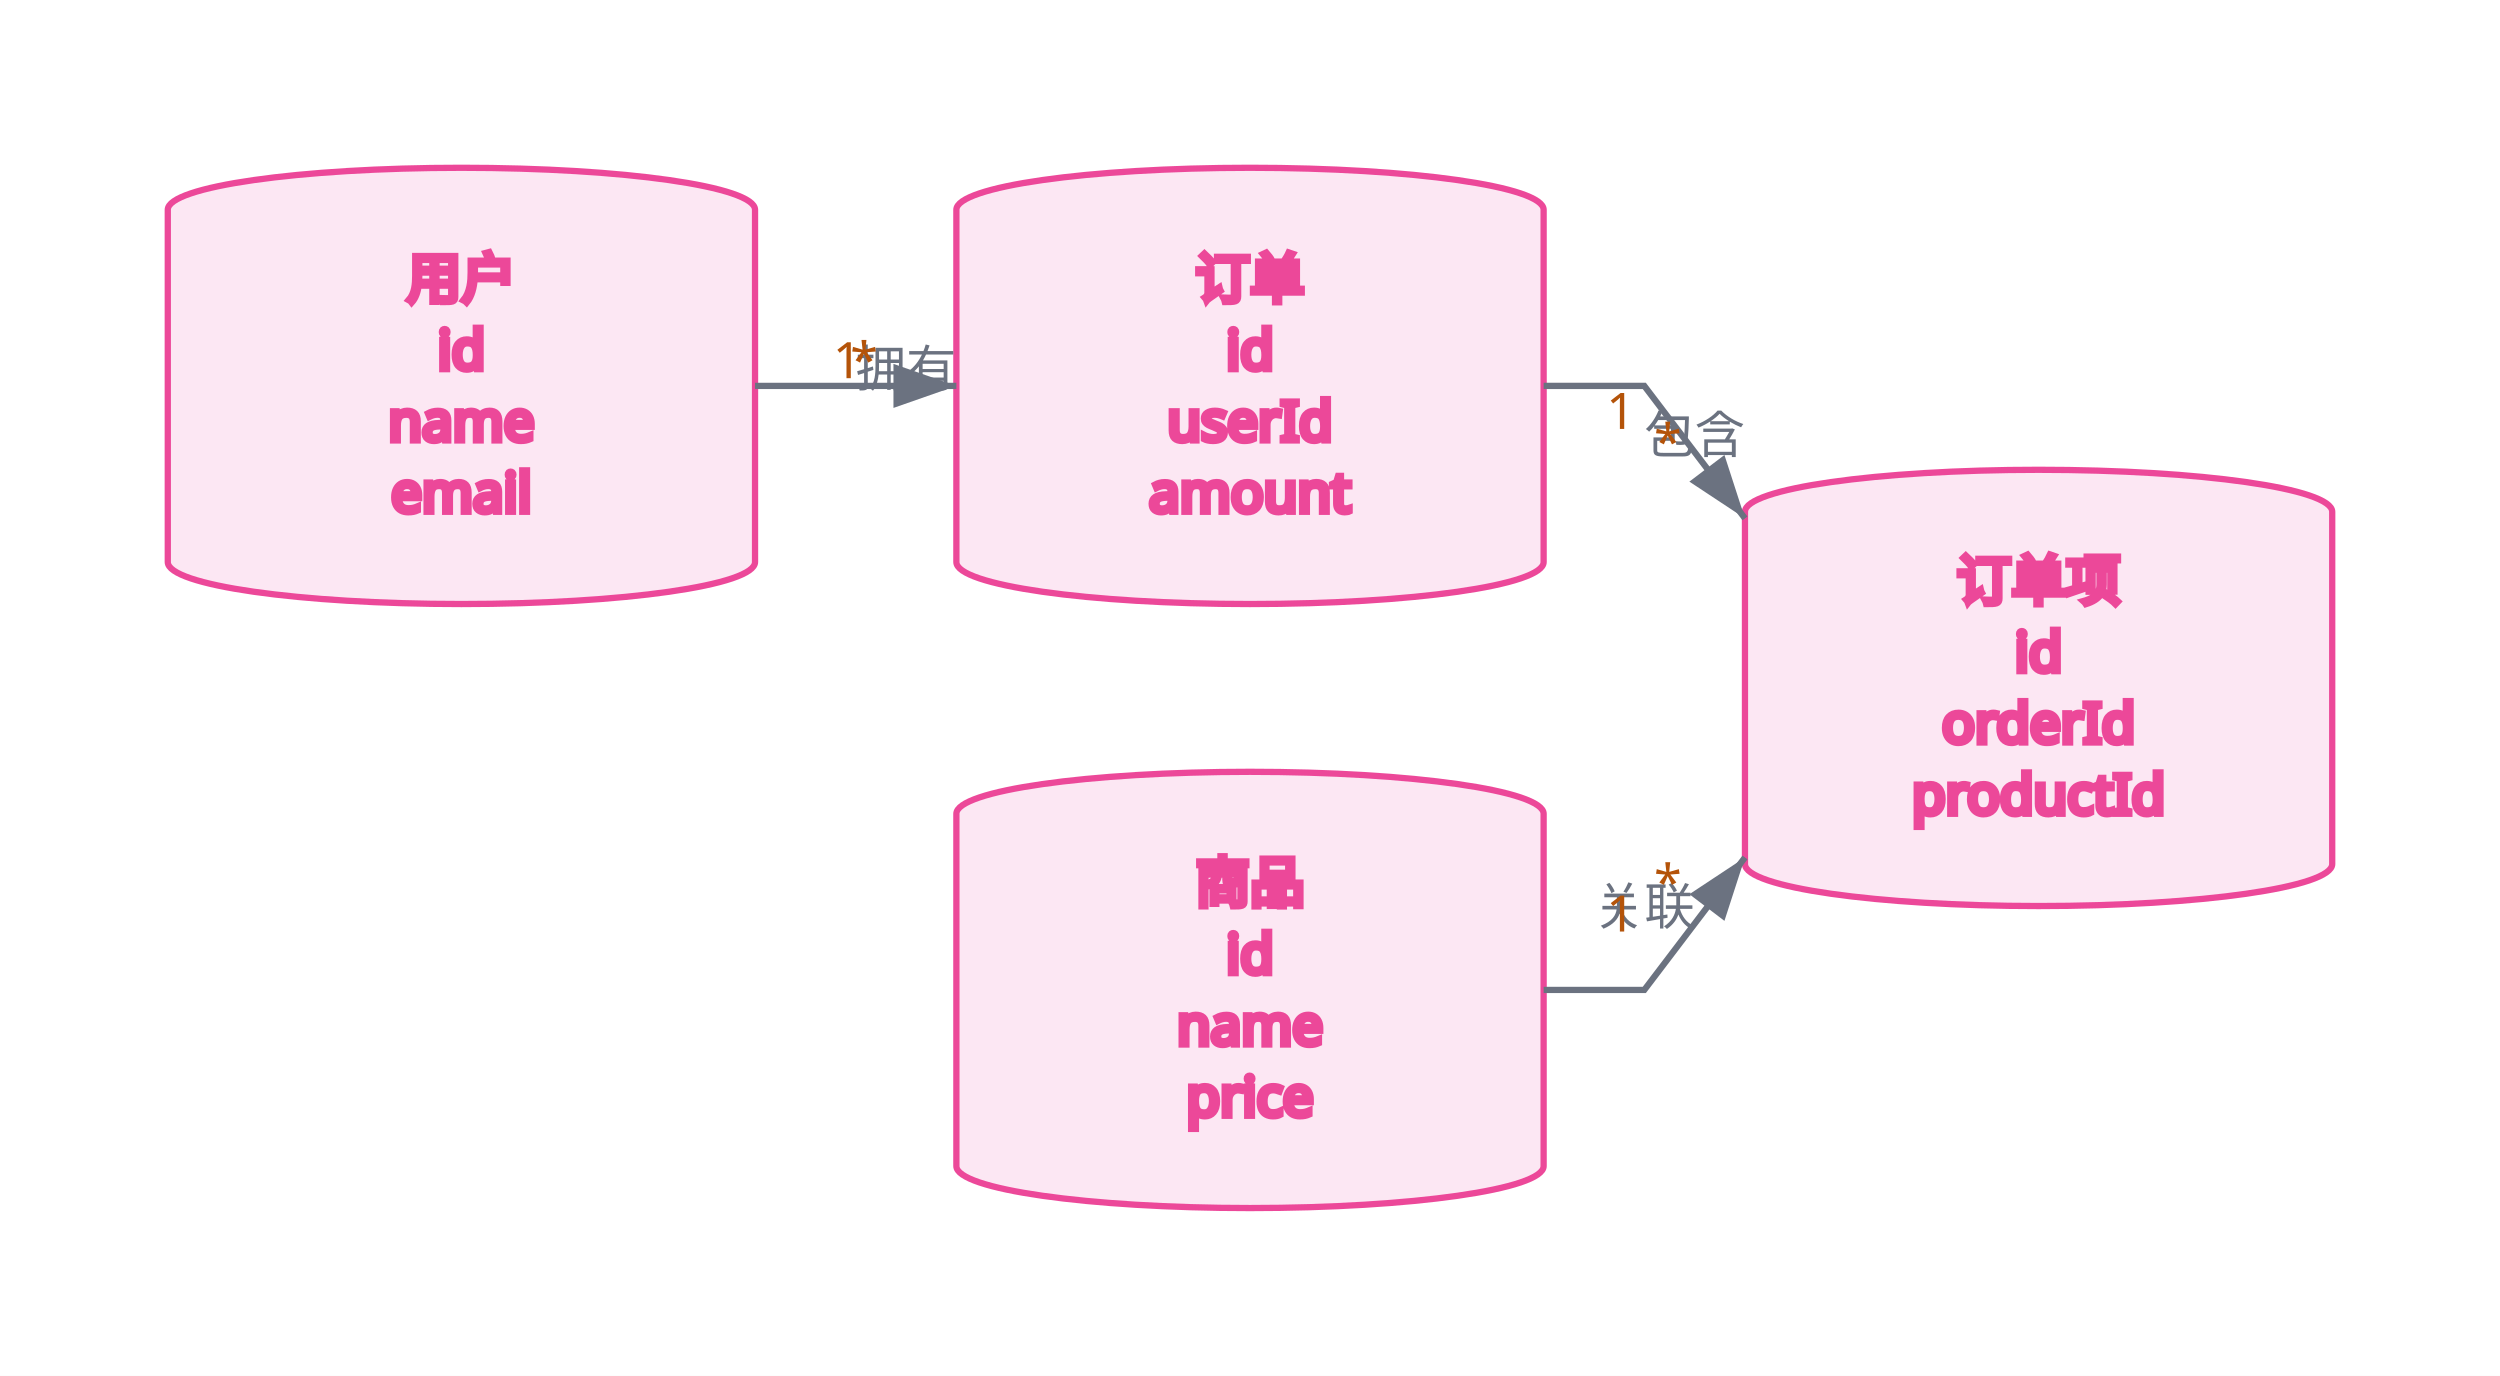
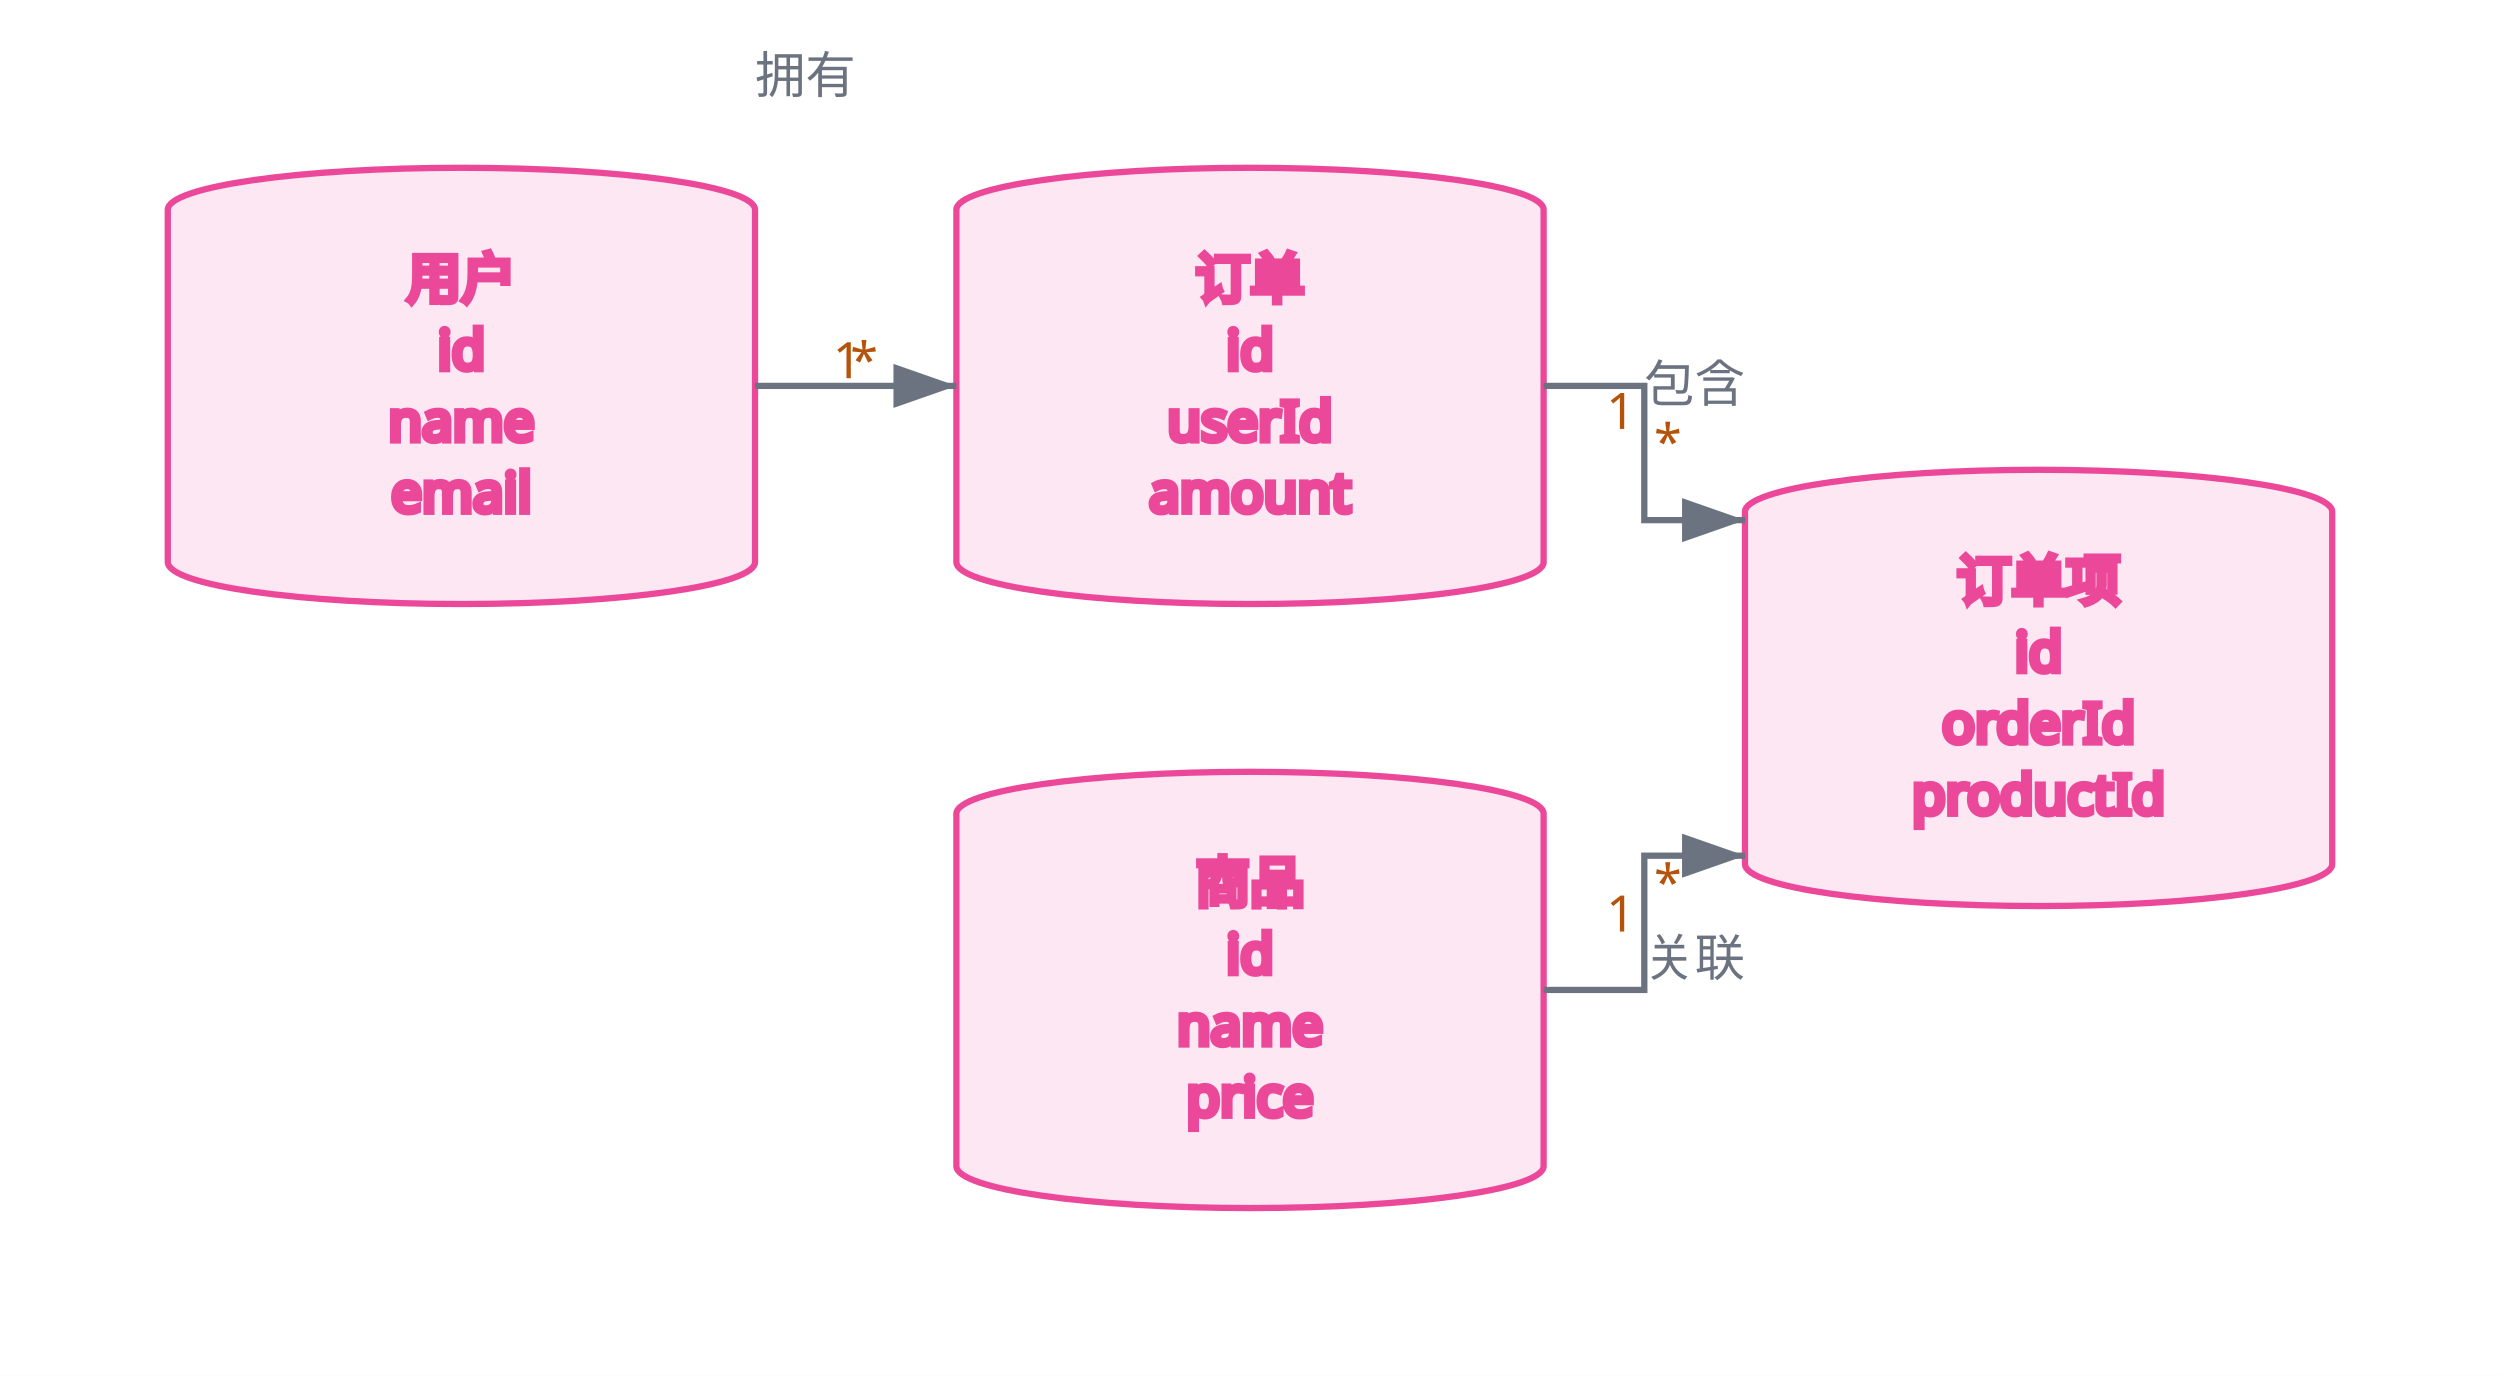
<svg xmlns="http://www.w3.org/2000/svg" width="596" height="328" viewBox="0 0 596 328">
  <defs>
    <marker id="arrowhead" markerWidth="10" markerHeight="7" refX="10" refY="3.5" orient="auto">
      <polygon points="0 0, 10 3.5, 0 7" fill="#6b7280" />
    </marker>
    <marker id="arrowhead-purple" markerWidth="10" markerHeight="7" refX="10" refY="3.5" orient="auto">
      <polygon points="0 0, 10 3.5, 0 7" fill="#7c3aed" />
    </marker>
  </defs>
-   <style>.lgdl-anchors,.lgdl-edge-anchors{opacity:0;pointer-events:none;transition:opacity .12s ease}.lgdl-node:hover + .lgdl-anchors,.lgdl-class:hover + .lgdl-anchors,.lgdl-group:hover + .lgdl-anchors,.lgdl-lane:hover + .lgdl-anchors{opacity:1}.lgdl-edge:hover + .lgdl-edge-anchors,.lgdl-aggregate-edge:hover + .lgdl-edge-anchors{opacity:1}</style>
+   <style>.lgdl-anchors,.lgdl-edge-anchors{opacity:0;pointer-events:none;transition:opacity .12s ease}.lgdl-node:hover + .lgdl-anchors,.lgdl-class:hover + .lgdl-anchors,.lgdl-group:hover + .lgdl-anchors,.lgdl-lane:hover + .lgdl-anchors{opacity:1}.lgdl-edge:hover + .lgdl-edge-anchors,.lgdl-aggregate-edge:hover + .lgdl-edge-anchors{opacity:1}.lgdl-node.lgdl-hovered + .lgdl-anchors,.lgdl-class.lgdl-hovered + .lgdl-anchors,.lgdl-group.lgdl-hovered + .lgdl-anchors,.lgdl-lane.lgdl-hovered + .lgdl-anchors{opacity:1}.lgdl-edge.lgdl-hovered + .lgdl-edge-anchors,.lgdl-aggregate-edge.lgdl-hovered + .lgdl-edge-anchors{opacity:1}.lgdl-hovered{filter:drop-shadow(0 0 3px rgba(79,70,229,.65))}</style>
  <rect x="0" y="0" width="596" height="328" fill="#ffffff" />
  <g class="lgdl-node" data-lgdl-loc="nodes[0]" fill="#fce7f3" stroke="#ec4899" stroke-width="1.5">
    <path d="M 40,50 L 40,134 A 70,10 0 0 0 180,134 L 180,50 A 70,10 0 0 0 40,50 Z" />
    <text x="110" y="66.5" font-family="'Segoe UI', 'PingFang SC', 'Microsoft YaHei', sans-serif" font-size="13" fill="#1f2937" text-anchor="middle" dominant-baseline="middle">用户</text>
    <text x="110" y="83.5" font-family="'Segoe UI', 'PingFang SC', 'Microsoft YaHei', sans-serif" font-size="13" fill="#1f2937" text-anchor="middle" dominant-baseline="middle">id</text>
    <text x="110" y="100.5" font-family="'Segoe UI', 'PingFang SC', 'Microsoft YaHei', sans-serif" font-size="13" fill="#1f2937" text-anchor="middle" dominant-baseline="middle">name</text>
    <text x="110" y="117.5" font-family="'Segoe UI', 'PingFang SC', 'Microsoft YaHei', sans-serif" font-size="13" fill="#1f2937" text-anchor="middle" dominant-baseline="middle">email</text>
  </g>
  <g class="lgdl-anchors">
    <circle cx="180.0" cy="92.0" r="3" fill="#ec4899" />
    <circle cx="180.0" cy="110.8" r="3" fill="#ec4899" />
    <circle cx="180.0" cy="132.4" r="3" fill="#ec4899" />
    <circle cx="159.1" cy="141.1" r="3" fill="#ec4899" />
    <circle cx="139.5" cy="143.1" r="3" fill="#ec4899" />
    <circle cx="123.9" cy="143.8" r="3" fill="#ec4899" />
    <circle cx="110.0" cy="144.0" r="3" fill="#ec4899" />
    <circle cx="96.1" cy="143.8" r="3" fill="#ec4899" />
    <circle cx="80.5" cy="143.1" r="3" fill="#ec4899" />
    <circle cx="60.9" cy="141.1" r="3" fill="#ec4899" />
    <circle cx="40.0" cy="132.4" r="3" fill="#ec4899" />
    <circle cx="40.0" cy="110.8" r="3" fill="#ec4899" />
    <circle cx="40.0" cy="92.0" r="3" fill="#ec4899" />
    <circle cx="40.0" cy="73.2" r="3" fill="#ec4899" />
    <circle cx="40.0" cy="51.6" r="3" fill="#ec4899" />
    <circle cx="60.9" cy="42.9" r="3" fill="#ec4899" />
    <circle cx="80.5" cy="40.9" r="3" fill="#ec4899" />
    <circle cx="96.1" cy="40.2" r="3" fill="#ec4899" />
    <circle cx="110.0" cy="40.0" r="3" fill="#ec4899" />
    <circle cx="123.9" cy="40.2" r="3" fill="#ec4899" />
    <circle cx="139.5" cy="40.9" r="3" fill="#ec4899" />
    <circle cx="159.1" cy="42.9" r="3" fill="#ec4899" />
    <circle cx="180.0" cy="51.6" r="3" fill="#ec4899" />
    <circle cx="180.0" cy="73.2" r="3" fill="#ec4899" />
  </g>
  <g class="lgdl-node" data-lgdl-loc="nodes[1]" fill="#fce7f3" stroke="#ec4899" stroke-width="1.5">
    <path d="M 228,50 L 228,134 A 70,10 0 0 0 368,134 L 368,50 A 70,10 0 0 0 228,50 Z" />
    <text x="298" y="66.5" font-family="'Segoe UI', 'PingFang SC', 'Microsoft YaHei', sans-serif" font-size="13" fill="#1f2937" text-anchor="middle" dominant-baseline="middle">订单</text>
    <text x="298" y="83.5" font-family="'Segoe UI', 'PingFang SC', 'Microsoft YaHei', sans-serif" font-size="13" fill="#1f2937" text-anchor="middle" dominant-baseline="middle">id</text>
    <text x="298" y="100.5" font-family="'Segoe UI', 'PingFang SC', 'Microsoft YaHei', sans-serif" font-size="13" fill="#1f2937" text-anchor="middle" dominant-baseline="middle">userId</text>
    <text x="298" y="117.5" font-family="'Segoe UI', 'PingFang SC', 'Microsoft YaHei', sans-serif" font-size="13" fill="#1f2937" text-anchor="middle" dominant-baseline="middle">amount</text>
  </g>
  <g class="lgdl-anchors">
    <circle cx="368.0" cy="92.0" r="3" fill="#ec4899" />
    <circle cx="368.0" cy="110.8" r="3" fill="#ec4899" />
    <circle cx="368.0" cy="132.4" r="3" fill="#ec4899" />
    <circle cx="347.1" cy="141.1" r="3" fill="#ec4899" />
    <circle cx="327.5" cy="143.1" r="3" fill="#ec4899" />
    <circle cx="311.9" cy="143.8" r="3" fill="#ec4899" />
    <circle cx="298.0" cy="144.0" r="3" fill="#ec4899" />
    <circle cx="284.1" cy="143.8" r="3" fill="#ec4899" />
    <circle cx="268.5" cy="143.1" r="3" fill="#ec4899" />
    <circle cx="248.9" cy="141.1" r="3" fill="#ec4899" />
    <circle cx="228.0" cy="132.4" r="3" fill="#ec4899" />
    <circle cx="228.0" cy="110.8" r="3" fill="#ec4899" />
    <circle cx="228.0" cy="92.0" r="3" fill="#ec4899" />
    <circle cx="228.0" cy="73.2" r="3" fill="#ec4899" />
    <circle cx="228.0" cy="51.6" r="3" fill="#ec4899" />
    <circle cx="248.9" cy="42.9" r="3" fill="#ec4899" />
    <circle cx="268.5" cy="40.9" r="3" fill="#ec4899" />
    <circle cx="284.1" cy="40.2" r="3" fill="#ec4899" />
    <circle cx="298.0" cy="40.0" r="3" fill="#ec4899" />
    <circle cx="311.9" cy="40.2" r="3" fill="#ec4899" />
    <circle cx="327.5" cy="40.9" r="3" fill="#ec4899" />
    <circle cx="347.1" cy="42.9" r="3" fill="#ec4899" />
    <circle cx="368.0" cy="51.6" r="3" fill="#ec4899" />
    <circle cx="368.0" cy="73.2" r="3" fill="#ec4899" />
  </g>
  <g class="lgdl-node" data-lgdl-loc="nodes[2]" fill="#fce7f3" stroke="#ec4899" stroke-width="1.5">
    <path d="M 228,194 L 228,278 A 70,10 0 0 0 368,278 L 368,194 A 70,10 0 0 0 228,194 Z" />
    <text x="298" y="210.5" font-family="'Segoe UI', 'PingFang SC', 'Microsoft YaHei', sans-serif" font-size="13" fill="#1f2937" text-anchor="middle" dominant-baseline="middle">商品</text>
    <text x="298" y="227.5" font-family="'Segoe UI', 'PingFang SC', 'Microsoft YaHei', sans-serif" font-size="13" fill="#1f2937" text-anchor="middle" dominant-baseline="middle">id</text>
    <text x="298" y="244.5" font-family="'Segoe UI', 'PingFang SC', 'Microsoft YaHei', sans-serif" font-size="13" fill="#1f2937" text-anchor="middle" dominant-baseline="middle">name</text>
    <text x="298" y="261.5" font-family="'Segoe UI', 'PingFang SC', 'Microsoft YaHei', sans-serif" font-size="13" fill="#1f2937" text-anchor="middle" dominant-baseline="middle">price</text>
  </g>
  <g class="lgdl-anchors">
    <circle cx="368.0" cy="236.0" r="3" fill="#ec4899" />
    <circle cx="368.0" cy="254.8" r="3" fill="#ec4899" />
    <circle cx="368.0" cy="276.4" r="3" fill="#ec4899" />
    <circle cx="347.1" cy="285.1" r="3" fill="#ec4899" />
    <circle cx="327.5" cy="287.1" r="3" fill="#ec4899" />
    <circle cx="311.9" cy="287.8" r="3" fill="#ec4899" />
    <circle cx="298.0" cy="288.0" r="3" fill="#ec4899" />
    <circle cx="284.1" cy="287.8" r="3" fill="#ec4899" />
    <circle cx="268.5" cy="287.1" r="3" fill="#ec4899" />
    <circle cx="248.9" cy="285.1" r="3" fill="#ec4899" />
    <circle cx="228.0" cy="276.4" r="3" fill="#ec4899" />
    <circle cx="228.0" cy="254.8" r="3" fill="#ec4899" />
    <circle cx="228.0" cy="236.0" r="3" fill="#ec4899" />
    <circle cx="228.0" cy="217.2" r="3" fill="#ec4899" />
    <circle cx="228.0" cy="195.6" r="3" fill="#ec4899" />
    <circle cx="248.9" cy="186.9" r="3" fill="#ec4899" />
    <circle cx="268.5" cy="184.9" r="3" fill="#ec4899" />
    <circle cx="284.1" cy="184.2" r="3" fill="#ec4899" />
    <circle cx="298.0" cy="184.0" r="3" fill="#ec4899" />
    <circle cx="311.9" cy="184.2" r="3" fill="#ec4899" />
    <circle cx="327.5" cy="184.9" r="3" fill="#ec4899" />
    <circle cx="347.1" cy="186.9" r="3" fill="#ec4899" />
    <circle cx="368.0" cy="195.6" r="3" fill="#ec4899" />
    <circle cx="368.0" cy="217.2" r="3" fill="#ec4899" />
  </g>
  <g class="lgdl-node" data-lgdl-loc="nodes[3]" fill="#fce7f3" stroke="#ec4899" stroke-width="1.5">
    <path d="M 416,122 L 416,206 A 70,10 0 0 0 556,206 L 556,122 A 70,10 0 0 0 416,122 Z" />
    <text x="486" y="138.5" font-family="'Segoe UI', 'PingFang SC', 'Microsoft YaHei', sans-serif" font-size="13" fill="#1f2937" text-anchor="middle" dominant-baseline="middle">订单项</text>
    <text x="486" y="155.5" font-family="'Segoe UI', 'PingFang SC', 'Microsoft YaHei', sans-serif" font-size="13" fill="#1f2937" text-anchor="middle" dominant-baseline="middle">id</text>
    <text x="486" y="172.5" font-family="'Segoe UI', 'PingFang SC', 'Microsoft YaHei', sans-serif" font-size="13" fill="#1f2937" text-anchor="middle" dominant-baseline="middle">orderId</text>
    <text x="486" y="189.5" font-family="'Segoe UI', 'PingFang SC', 'Microsoft YaHei', sans-serif" font-size="13" fill="#1f2937" text-anchor="middle" dominant-baseline="middle">productId</text>
  </g>
  <g class="lgdl-anchors">
    <circle cx="556.0" cy="164.0" r="3" fill="#ec4899" />
    <circle cx="556.0" cy="182.8" r="3" fill="#ec4899" />
    <circle cx="556.0" cy="204.4" r="3" fill="#ec4899" />
    <circle cx="535.1" cy="213.1" r="3" fill="#ec4899" />
    <circle cx="515.5" cy="215.1" r="3" fill="#ec4899" />
    <circle cx="499.9" cy="215.8" r="3" fill="#ec4899" />
    <circle cx="486.0" cy="216.0" r="3" fill="#ec4899" />
    <circle cx="472.1" cy="215.8" r="3" fill="#ec4899" />
    <circle cx="456.5" cy="215.1" r="3" fill="#ec4899" />
    <circle cx="436.9" cy="213.1" r="3" fill="#ec4899" />
    <circle cx="416.0" cy="204.4" r="3" fill="#ec4899" />
    <circle cx="416.0" cy="182.8" r="3" fill="#ec4899" />
    <circle cx="416.0" cy="164.0" r="3" fill="#ec4899" />
    <circle cx="416.0" cy="145.2" r="3" fill="#ec4899" />
    <circle cx="416.0" cy="123.6" r="3" fill="#ec4899" />
    <circle cx="436.9" cy="114.9" r="3" fill="#ec4899" />
    <circle cx="456.5" cy="112.9" r="3" fill="#ec4899" />
    <circle cx="472.1" cy="112.2" r="3" fill="#ec4899" />
    <circle cx="486.0" cy="112.0" r="3" fill="#ec4899" />
    <circle cx="499.9" cy="112.2" r="3" fill="#ec4899" />
    <circle cx="515.5" cy="112.9" r="3" fill="#ec4899" />
    <circle cx="535.1" cy="114.9" r="3" fill="#ec4899" />
    <circle cx="556.0" cy="123.6" r="3" fill="#ec4899" />
    <circle cx="556.0" cy="145.2" r="3" fill="#ec4899" />
  </g>
  <g class="lgdl-edge" data-lgdl-loc="edges[0]">
    <path d="M 180,92 L 204,92 L 228,92" fill="none" stroke="#6b7280" stroke-width="1.5" marker-end="url(#arrowhead)" />
-     <text x="216" y="88" font-family="'Segoe UI', 'PingFang SC', 'Microsoft YaHei', sans-serif" font-size="12" fill="#6b7280" text-anchor="middle" dominant-baseline="middle">拥有</text>
+     <text x="192" y="18" font-family="'Segoe UI', 'PingFang SC', 'Microsoft YaHei', sans-serif" font-size="12" fill="#6b7280" text-anchor="middle" dominant-baseline="middle">拥有</text>
    <text x="202" y="86" font-family="'Segoe UI', 'PingFang SC', 'Microsoft YaHei', sans-serif" font-size="12" fill="#b45309" text-anchor="middle" dominant-baseline="middle">1</text>
    <text x="206" y="86" font-family="'Segoe UI', 'PingFang SC', 'Microsoft YaHei', sans-serif" font-size="12" fill="#b45309" text-anchor="middle" dominant-baseline="middle">*</text>
  </g>
  <g class="lgdl-edge-anchors">
    <circle cx="180.0" cy="92.0" r="3.5" fill="#6b7280" />
    <circle cx="228.0" cy="92.0" r="3.5" fill="#6b7280" />
  </g>
  <g class="lgdl-edge" data-lgdl-loc="edges[1]">
-     <path d="M 368,92 L 392,92 L 416,123.585" fill="none" stroke="#6b7280" stroke-width="1.5" marker-end="url(#arrowhead)" />
-     <text x="404" y="103.793" font-family="'Segoe UI', 'PingFang SC', 'Microsoft YaHei', sans-serif" font-size="12" fill="#6b7280" text-anchor="middle" dominant-baseline="middle">包含</text>
+     <path d="M 368,92 L 392,92 L 392,124 L 416,124" fill="none" stroke="#6b7280" stroke-width="1.5" marker-end="url(#arrowhead)" />
+     <text x="404" y="91.585" font-family="'Segoe UI', 'PingFang SC', 'Microsoft YaHei', sans-serif" font-size="12" fill="#6b7280" text-anchor="middle" dominant-baseline="middle">包含</text>
    <text x="386.378" y="98.093" font-family="'Segoe UI', 'PingFang SC', 'Microsoft YaHei', sans-serif" font-size="12" fill="#b45309" text-anchor="middle" dominant-baseline="middle">1</text>
    <text x="397.622" y="105.492" font-family="'Segoe UI', 'PingFang SC', 'Microsoft YaHei', sans-serif" font-size="12" fill="#b45309" text-anchor="middle" dominant-baseline="middle">*</text>
  </g>
  <g class="lgdl-edge-anchors">
    <circle cx="368.0" cy="92.0" r="3.5" fill="#6b7280" />
    <circle cx="416.0" cy="123.6" r="3.5" fill="#6b7280" />
  </g>
  <g class="lgdl-edge" data-lgdl-loc="edges[2]">
-     <path d="M 368,236 L 392,236 L 416,204.415" fill="none" stroke="#6b7280" stroke-width="1.5" marker-end="url(#arrowhead)" />
-     <text x="392" y="216.207" font-family="'Segoe UI', 'PingFang SC', 'Microsoft YaHei', sans-serif" font-size="12" fill="#6b7280" text-anchor="middle" dominant-baseline="middle">关联</text>
+     <path d="M 368,236 L 392,236 L 392,204 L 416,204" fill="none" stroke="#6b7280" stroke-width="1.5" marker-end="url(#arrowhead)" />
+     <text x="404" y="228.415" font-family="'Segoe UI', 'PingFang SC', 'Microsoft YaHei', sans-serif" font-size="12" fill="#6b7280" text-anchor="middle" dominant-baseline="middle">关联</text>
    <text x="386.378" y="217.907" font-family="'Segoe UI', 'PingFang SC', 'Microsoft YaHei', sans-serif" font-size="12" fill="#b45309" text-anchor="middle" dominant-baseline="middle">1</text>
    <text x="397.622" y="210.508" font-family="'Segoe UI', 'PingFang SC', 'Microsoft YaHei', sans-serif" font-size="12" fill="#b45309" text-anchor="middle" dominant-baseline="middle">*</text>
  </g>
  <g class="lgdl-edge-anchors">
    <circle cx="368.0" cy="236.0" r="3.5" fill="#6b7280" />
    <circle cx="416.0" cy="204.4" r="3.5" fill="#6b7280" />
  </g>
</svg>
